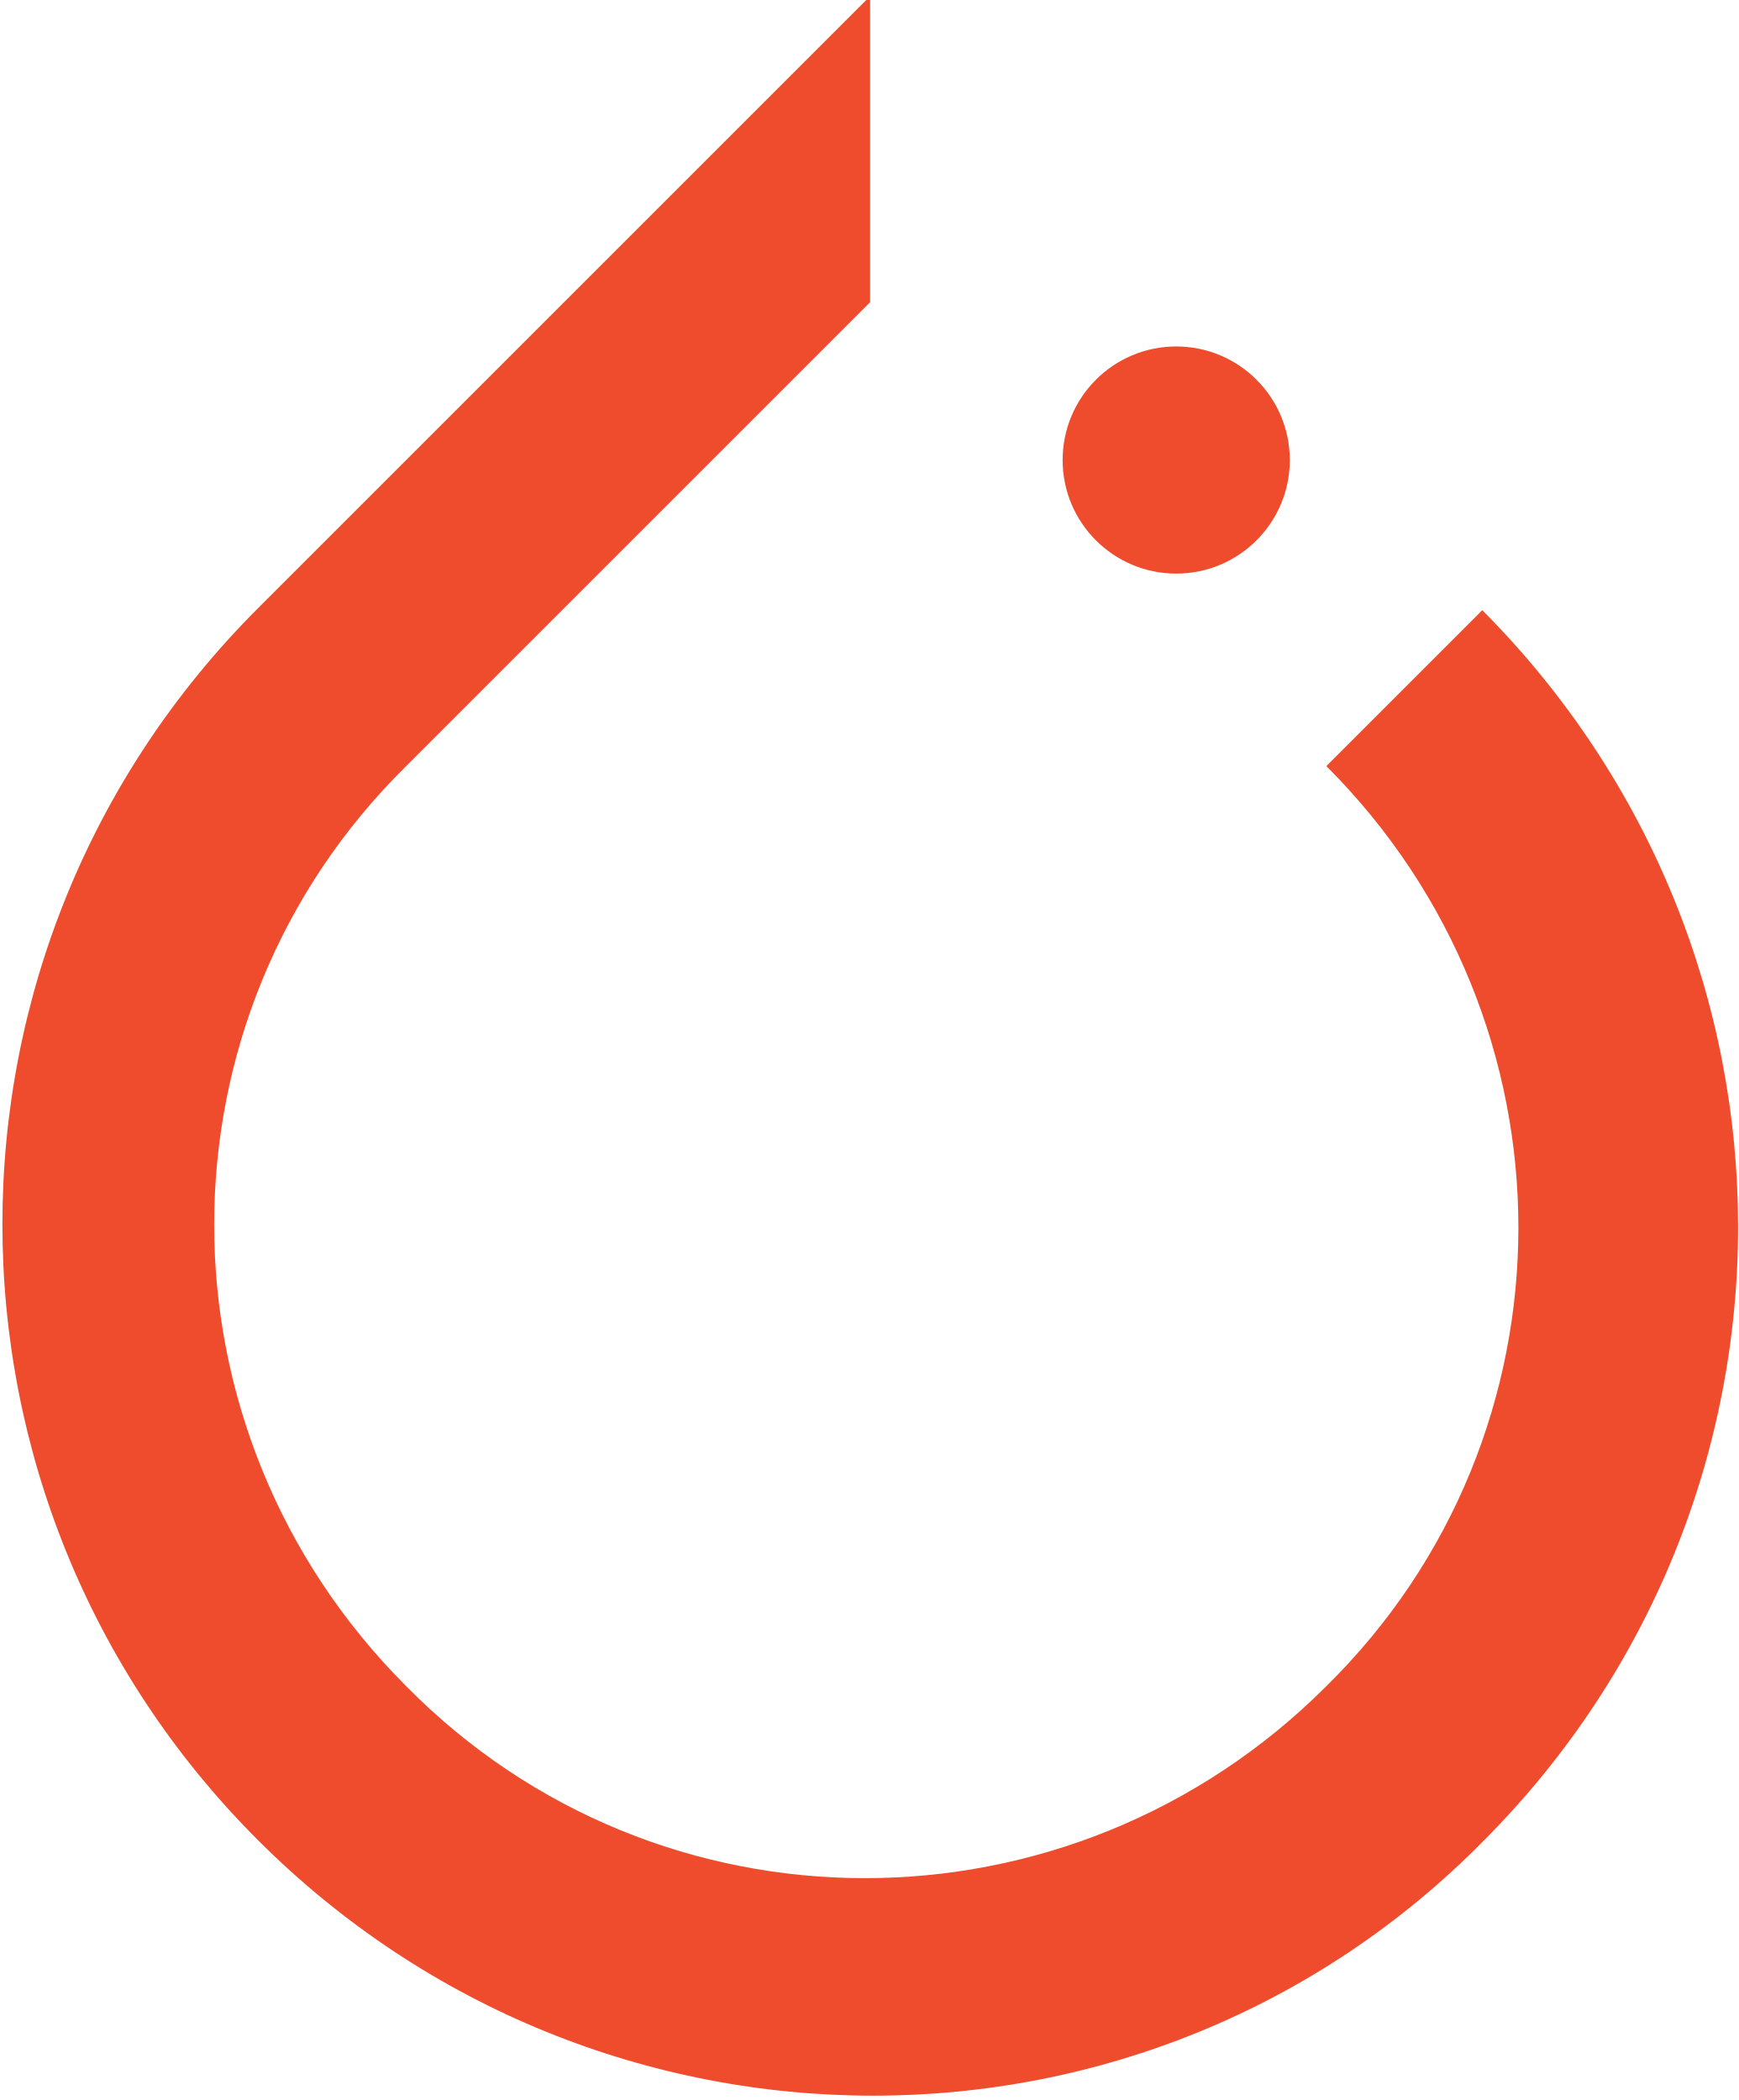
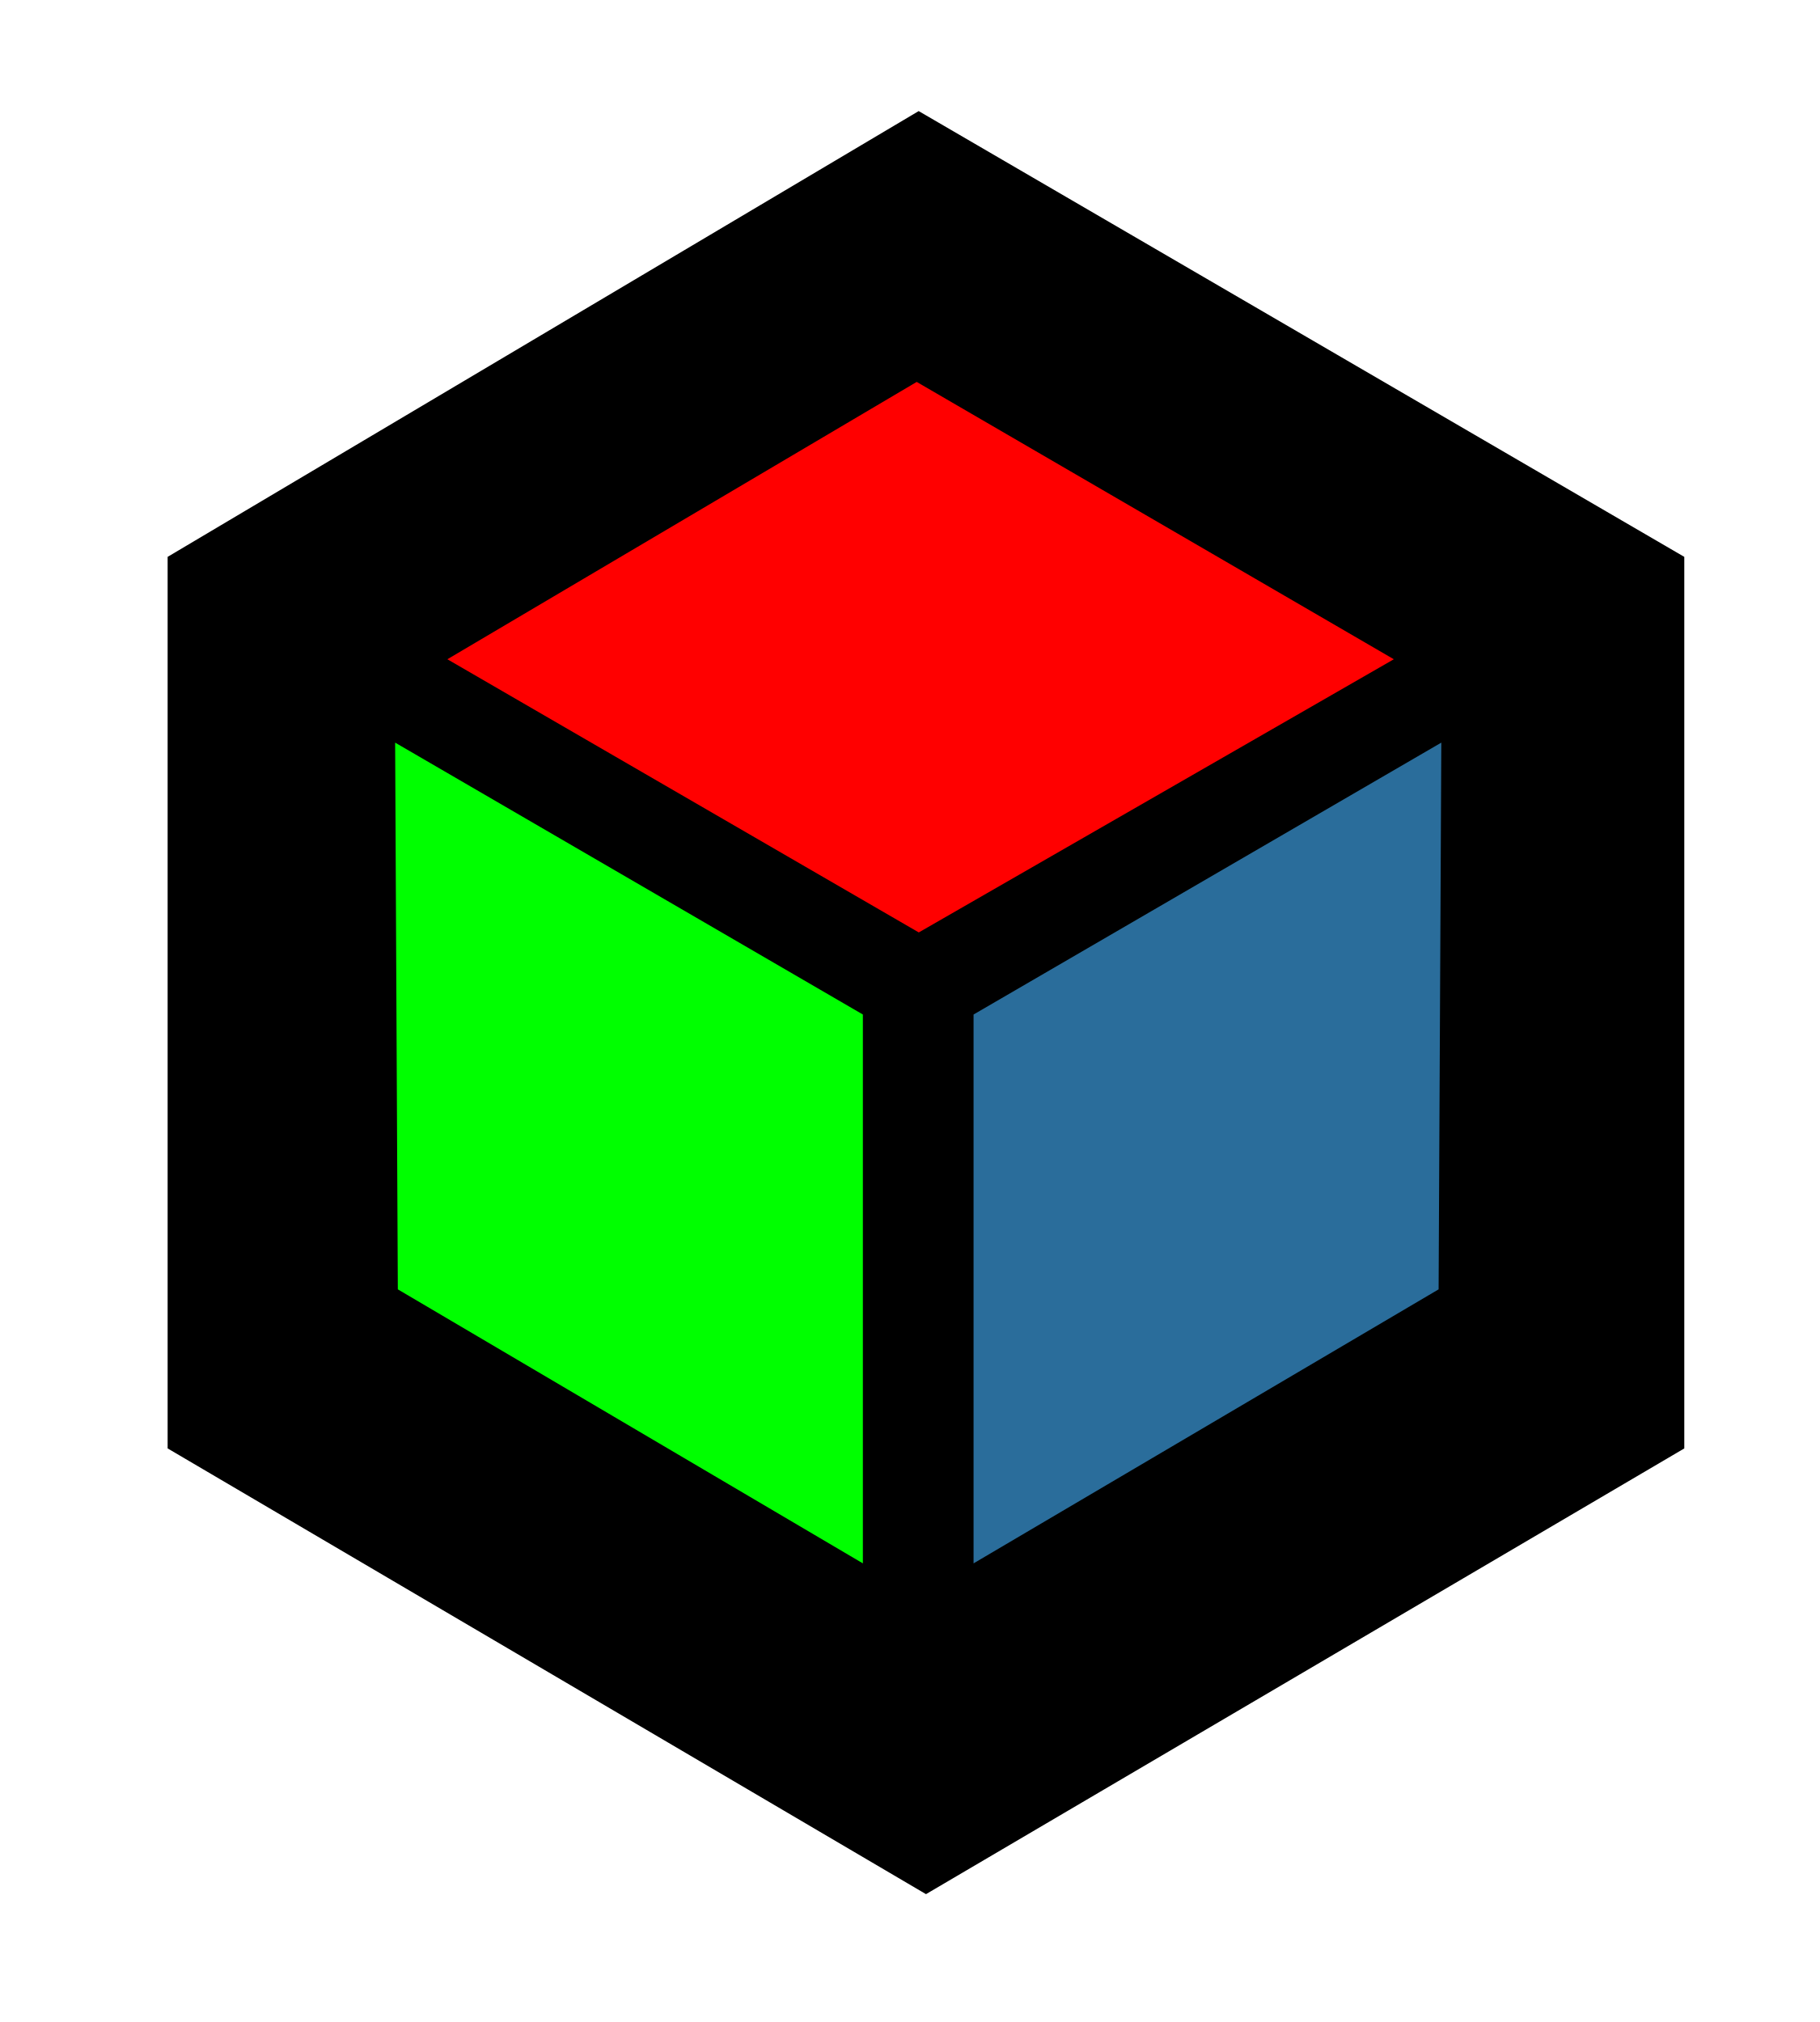
- <svg xmlns="http://www.w3.org/2000/svg" version="1.1" id="Layer_1" x="0px" y="0px" viewBox="0.6 1067.9 90.3 109.1" enable-background="new 0.6 1067.9 90.3 109.1" xml:space="preserve">
-   <g>
-     <path fill="#EE4C2C" d="M77.6,1099.6l-8.1,8.1c13.3,13.3,13.3,34.7,0,47.8c-13.3,13.3-34.7,13.3-47.8,0   c-13.3-13.3-13.3-34.7,0-47.8l0,0l21.1-21.1l3-3l0,0v-15.9l-31.8,31.8c-17.7,17.7-17.7,46.3,0,64c17.7,17.7,46.3,17.7,63.7,0   C95.3,1145.8,95.3,1117.4,77.6,1099.6z" />
-     <circle fill="#EE4C2C" cx="61.7" cy="1091.8" r="5.9" />
+ <svg xmlns="http://www.w3.org/2000/svg" version="1.1" id="Layer_1" x="0px" y="0px" viewBox="0 0 90 100" xml:space="preserve" width="90" height="100">
+   <defs id="defs4164">
+     <clipPath id="clipPath20" clipPathUnits="userSpaceOnUse">
+       <path id="path22" d="M 0,256 H 787.274 V 0 H 0 Z" />
+     </clipPath>
+   </defs>
+   <style type="text/css" id="style4135">
+ 	.st0{fill:#EE4C2C;}
+ 	.st1{fill:#252525;}
+ </style>
+   <g id="g4169" transform="matrix(0.01254343,0,0,-0.01254343,65.58376,53.73287)">
+     <g id="g12" transform="matrix(29.29312,0,0,29.82861,-4567.683,2088.157)">
+       <path d="M 0,0 101.079,58.924 204.117,-0.001 V -117.847 L 102.062,-176.764 0,-117.845 Z" style="fill:#000000;fill-opacity:1;fill-rule:nonzero;stroke:none" id="path14" />
+     </g>
+     <g id="g16" transform="matrix(29.29312,0,0,29.82861,-2360.063,-53.58114)" style="fill:none;fill-opacity:1;stroke:#a0b4c8;stroke-opacity:1">
+       <g id="g18" clip-path="url(#clipPath20)" transform="translate(6.1133073e-6,2.1524702e-6)" style="fill:none;fill-opacity:1;stroke:#a0b4c8;stroke-opacity:1">
+         <g id="g24" transform="translate(165.1074,186.9204)" style="fill:none;fill-opacity:1;stroke:#a0b4c8;stroke-opacity:1" />
+       </g>
+     </g>
+     <g id="g28" transform="matrix(32.40134,0,0,32.99365,-1355.197,283.7584)">
+       <path d="M -1.087,0 55.825,32.491 55.497,-32.844 -1.087,-65.589 Z" style="fill:#2a6d9b;fill-opacity:1;fill-rule:nonzero;stroke:none" id="path30" />
+     </g>
+     <g id="g32" transform="matrix(32.40134,0,0,32.99365,-3436.301,1684.448)" style="fill:#ff0000">
+       <path d="M -0.881,0 56.224,33.143 114.276,0 56.477,-32.645 Z" style="fill:#ff0000;fill-opacity:1;fill-rule:nonzero;stroke:none" id="path34" />
+     </g>
+     <g id="g28-1" transform="matrix(-32.40134,0,0,32.99365,-1826.79,283.7584)" style="fill:#00ff00">
+       <path d="M 0,0 56.912,32.491 56.584,-32.844 0,-65.589 Z" style="fill:#00ff00;fill-opacity:1;fill-rule:nonzero;stroke:none" id="path30-0" />
+     </g>
+   </g>
+   <g id="g4285" transform="matrix(11.51284,0,0,11.51284,-1062.31,-454.4104)" style="fill:#333333">
+     <flowRoot xml:space="preserve" id="flowRoot280" style="font-style:normal;font-variant:normal;font-weight:normal;font-stretch:normal;font-size:16px;line-height:1.25;font-family:sans-serif;-inkscape-font-specification:'sans-serif, Normal';font-variant-ligatures:discretionary-ligatures;font-variant-caps:normal;font-variant-numeric:normal;font-feature-settings:normal;text-align:start;letter-spacing:0px;word-spacing:0px;writing-mode:lr-tb;text-anchor:start;fill:#333333;fill-opacity:1;stroke:none" transform="matrix(0.08685954,0,0,0.08685954,86.11026,30.07996)">
+       <flowRegion id="flowRegion282" style="fill:#333333">
+         <rect id="rect284" width="138" height="76" x="379" y="61.574" style="fill:#333333" />
+       </flowRegion>
+       <flowPara id="flowPara286" />
+     </flowRoot>
  </g>
</svg>
